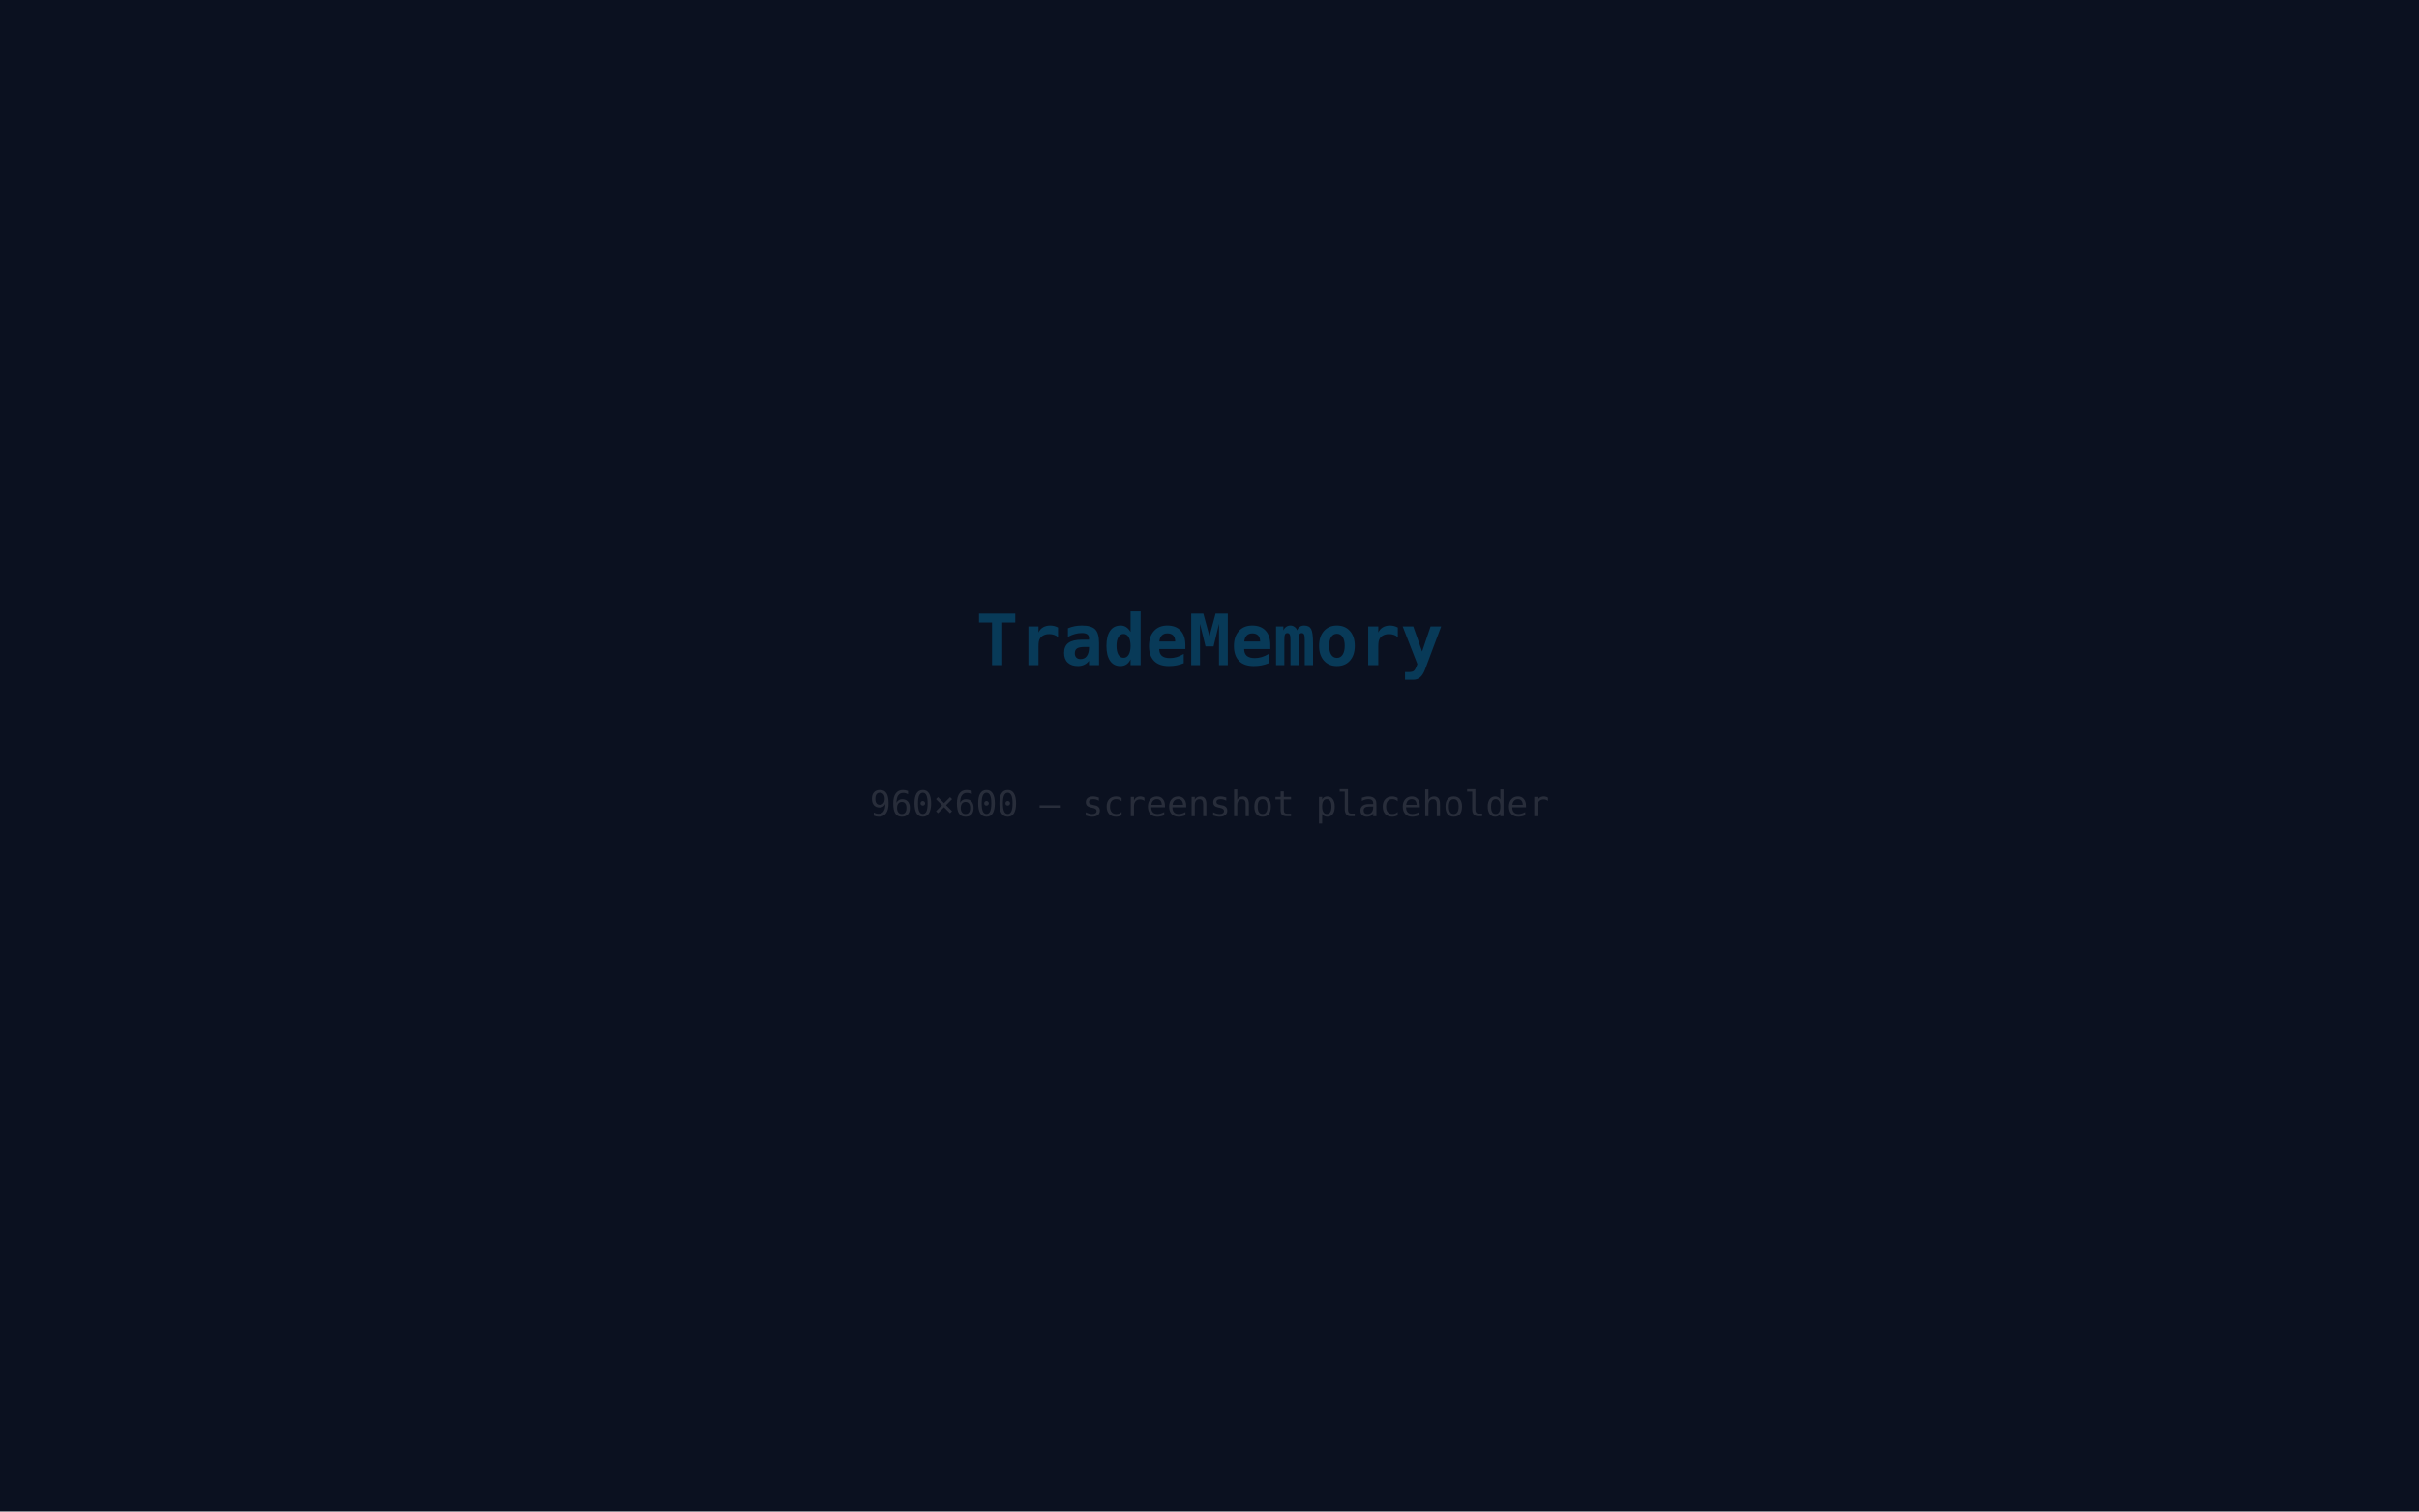
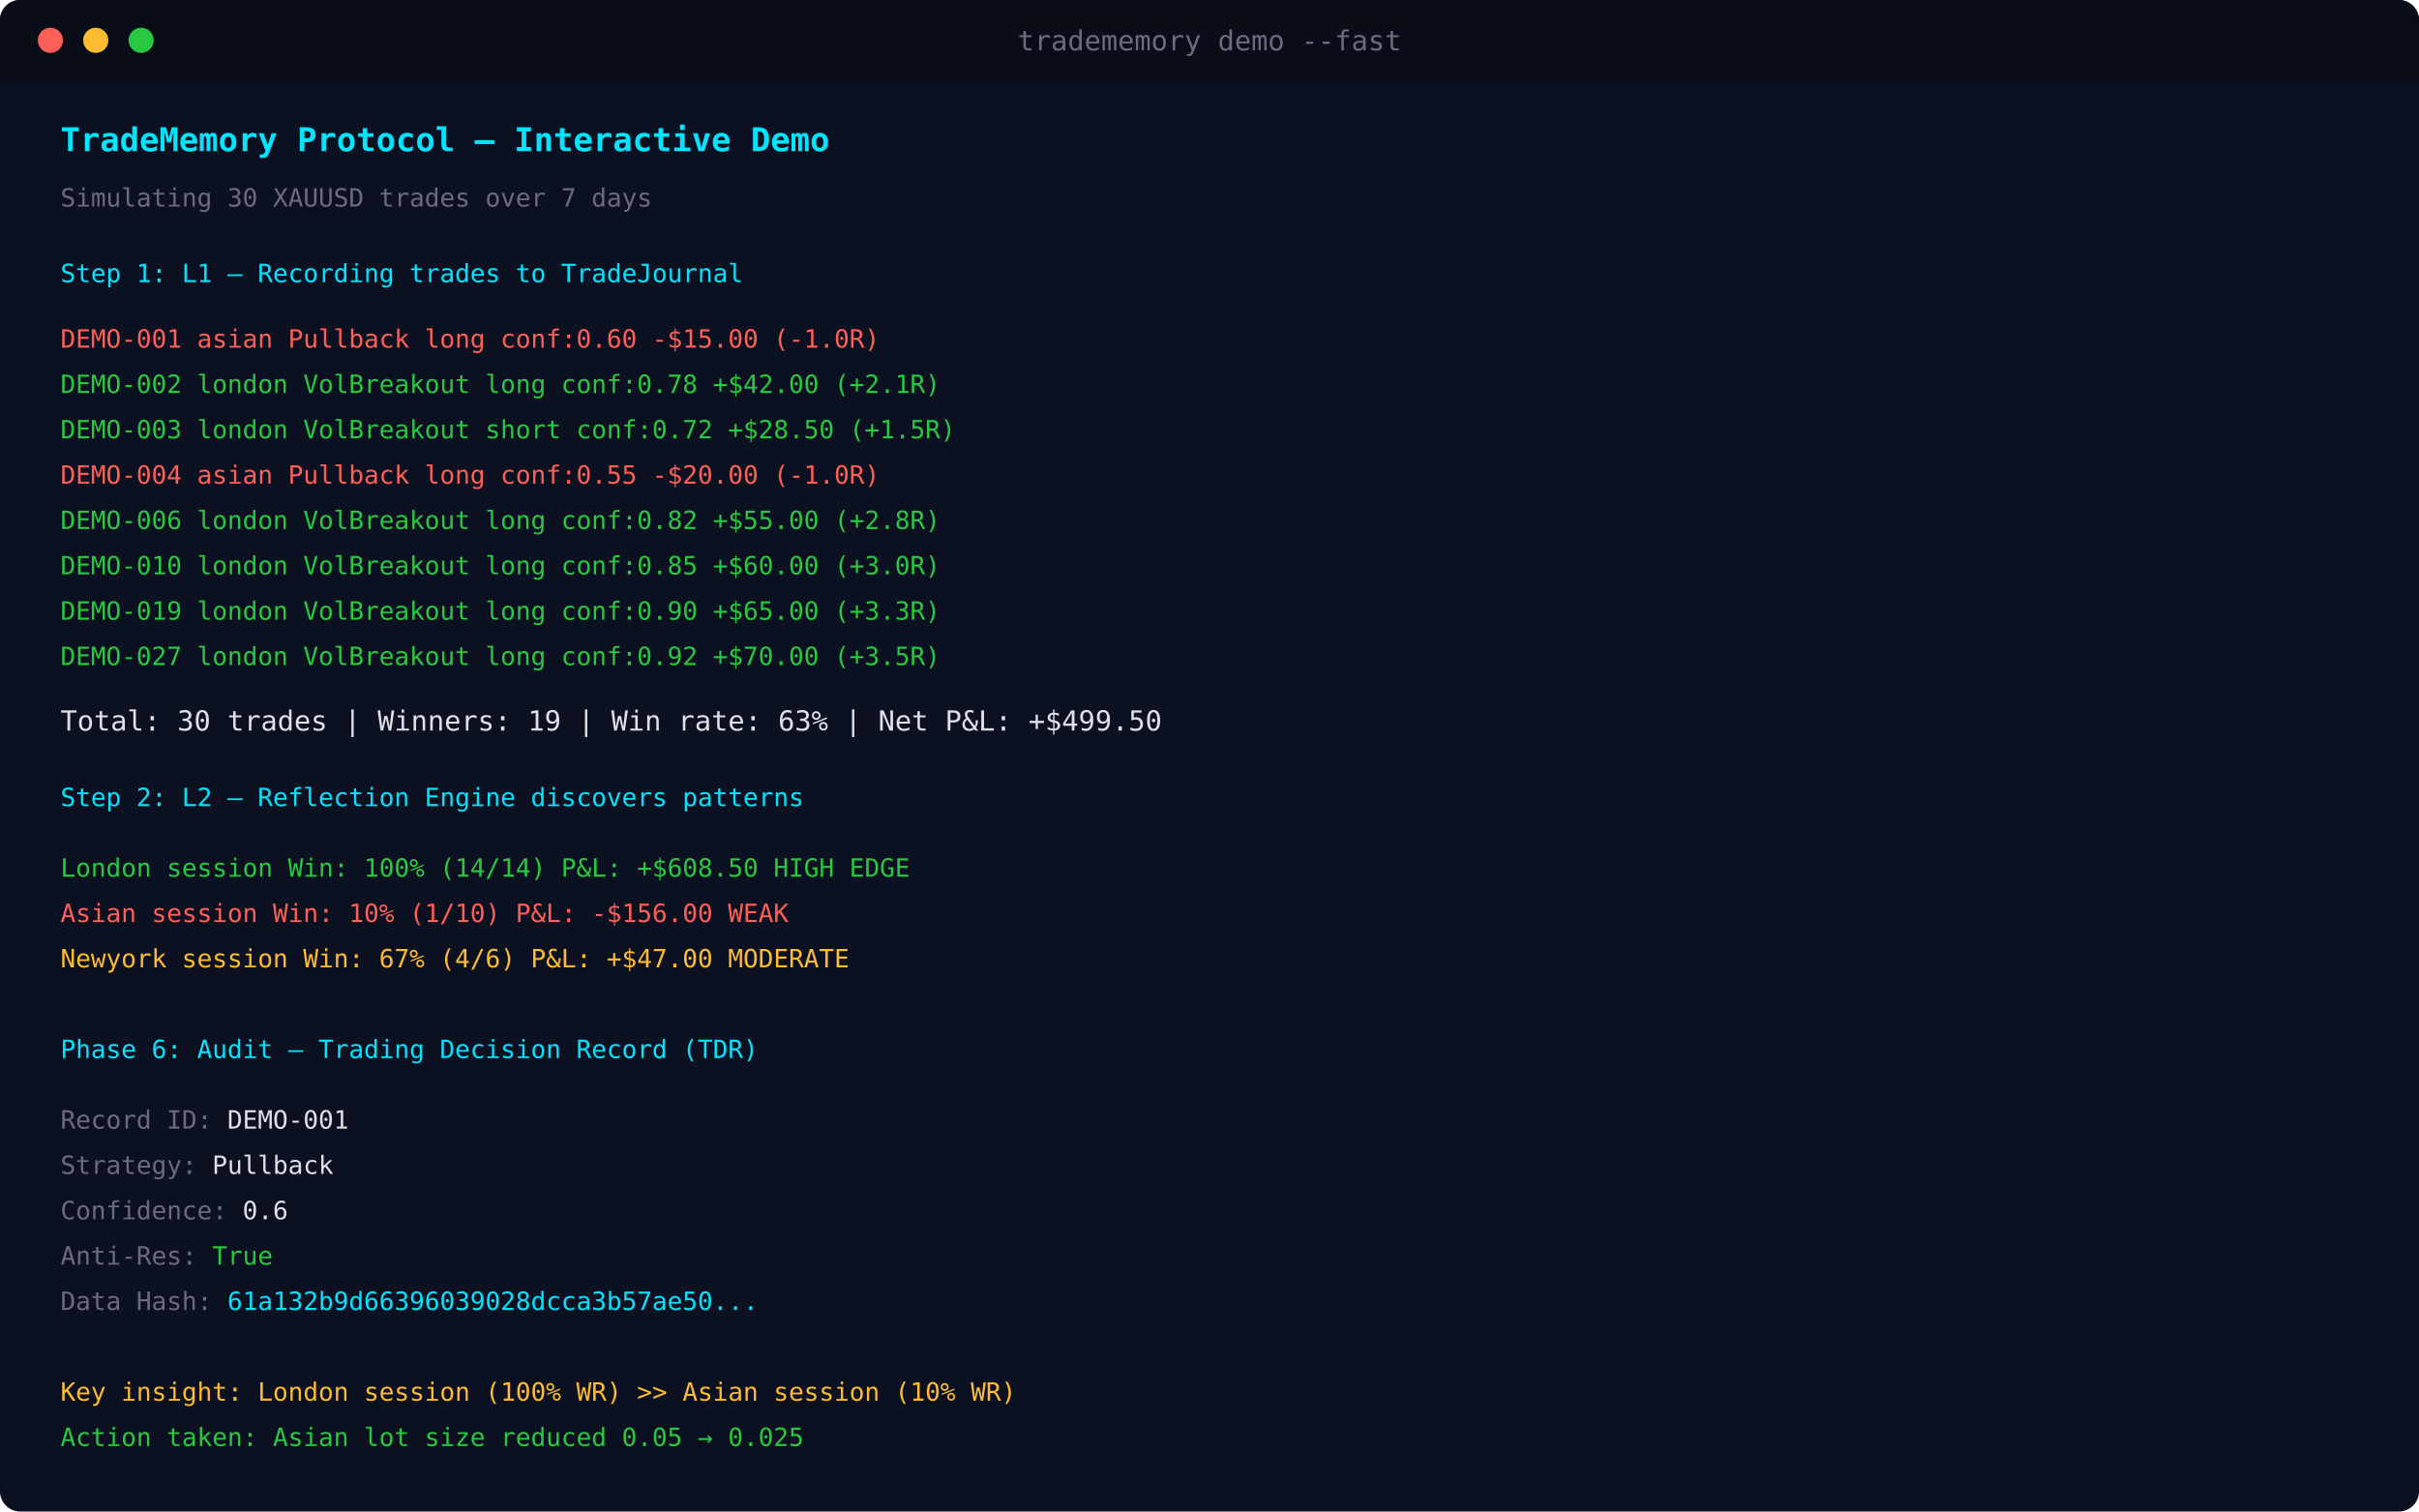
- <svg xmlns="http://www.w3.org/2000/svg" width="960" height="600">
-   <rect width="100%" height="100%" fill="#0b1120" />
-   <text x="50%" y="44%" text-anchor="middle" fill="rgba(0,180,255,0.25)" font-family="monospace" font-size="28" font-weight="bold">TradeMemory</text>
-   <text x="50%" y="54%" text-anchor="middle" fill="rgba(255,255,255,0.12)" font-family="monospace" font-size="14">960×600 — screenshot placeholder</text>
+ <svg xmlns="http://www.w3.org/2000/svg" width="960" height="600" viewBox="0 0 960 600">
+   <rect width="960" height="600" fill="#0b1120" rx="8" />
+   <rect width="960" height="32" fill="#080d18" rx="8" />
+   <rect y="24" width="960" height="8" fill="#080d18" />
+   <circle cx="20" cy="16" r="5" fill="#ff5f57" />
+   <circle cx="38" cy="16" r="5" fill="#febc2e" />
+   <circle cx="56" cy="16" r="5" fill="#28c840" />
+   <text x="480" y="20" fill="#6a6a80" font-family="monospace" font-size="11" text-anchor="middle">tradememory demo --fast</text>
+   <text x="24" y="60" fill="#00e5ff" font-family="monospace" font-size="13" font-weight="bold">TradeMemory Protocol — Interactive Demo</text>
+   <text x="24" y="82" fill="#6a6a80" font-family="monospace" font-size="10">Simulating 30 XAUUSD trades over 7 days</text>
+   <text x="24" y="112" fill="#00e5ff" font-family="monospace" font-size="10">Step 1: L1 — Recording trades to TradeJournal</text>
+   <text x="24" y="138" fill="#ff5f57" font-family="monospace" font-size="10">DEMO-001  asian     Pullback    long   conf:0.60    -$15.00  (-1.0R)</text>
+   <text x="24" y="156" fill="#28c840" font-family="monospace" font-size="10">DEMO-002  london    VolBreakout long   conf:0.78    +$42.00  (+2.1R)</text>
+   <text x="24" y="174" fill="#28c840" font-family="monospace" font-size="10">DEMO-003  london    VolBreakout short  conf:0.72    +$28.50  (+1.5R)</text>
+   <text x="24" y="192" fill="#ff5f57" font-family="monospace" font-size="10">DEMO-004  asian     Pullback    long   conf:0.55    -$20.00  (-1.0R)</text>
+   <text x="24" y="210" fill="#28c840" font-family="monospace" font-size="10">DEMO-006  london    VolBreakout long   conf:0.82    +$55.00  (+2.8R)</text>
+   <text x="24" y="228" fill="#28c840" font-family="monospace" font-size="10">DEMO-010  london    VolBreakout long   conf:0.85    +$60.00  (+3.0R)</text>
+   <text x="24" y="246" fill="#28c840" font-family="monospace" font-size="10">DEMO-019  london    VolBreakout long   conf:0.90    +$65.00  (+3.3R)</text>
+   <text x="24" y="264" fill="#28c840" font-family="monospace" font-size="10">DEMO-027  london    VolBreakout long   conf:0.92    +$70.00  (+3.5R)</text>
+   <text x="24" y="290" fill="#e0e0e8" font-family="monospace" font-size="11">Total: 30 trades | Winners: 19 | Win rate: 63% | Net P&amp;L: +$499.50</text>
+   <text x="24" y="320" fill="#00e5ff" font-family="monospace" font-size="10">Step 2: L2 — Reflection Engine discovers patterns</text>
+   <text x="24" y="348" fill="#28c840" font-family="monospace" font-size="10">London session    Win: 100% (14/14)  P&amp;L: +$608.50  HIGH EDGE</text>
+   <text x="24" y="366" fill="#ff5f57" font-family="monospace" font-size="10">Asian session     Win:  10%  (1/10)  P&amp;L: -$156.00  WEAK</text>
+   <text x="24" y="384" fill="#febc2e" font-family="monospace" font-size="10">Newyork session   Win:  67%  (4/6)   P&amp;L:  +$47.00  MODERATE</text>
+   <text x="24" y="420" fill="#00e5ff" font-family="monospace" font-size="10">Phase 6: Audit — Trading Decision Record (TDR)</text>
+   <text x="24" y="448" fill="#6a6a80" font-family="monospace" font-size="10">Record ID:    <tspan fill="#e0e0e8">DEMO-001</tspan>
+   </text>
+   <text x="24" y="466" fill="#6a6a80" font-family="monospace" font-size="10">Strategy:     <tspan fill="#e0e0e8">Pullback</tspan>
+   </text>
+   <text x="24" y="484" fill="#6a6a80" font-family="monospace" font-size="10">Confidence:   <tspan fill="#e0e0e8">0.6</tspan>
+   </text>
+   <text x="24" y="502" fill="#6a6a80" font-family="monospace" font-size="10">Anti-Res:     <tspan fill="#28c840">True</tspan>
+   </text>
+   <text x="24" y="520" fill="#6a6a80" font-family="monospace" font-size="10">Data Hash:    <tspan fill="#00e5ff">61a132b9d66396039028dcca3b57ae50...</tspan>
+   </text>
+   <text x="24" y="556" fill="#febc2e" font-family="monospace" font-size="10">Key insight: London session (100% WR) &gt;&gt; Asian session (10% WR)</text>
+   <text x="24" y="574" fill="#28c840" font-family="monospace" font-size="10">Action taken: Asian lot size reduced 0.05 → 0.025</text>
</svg>
